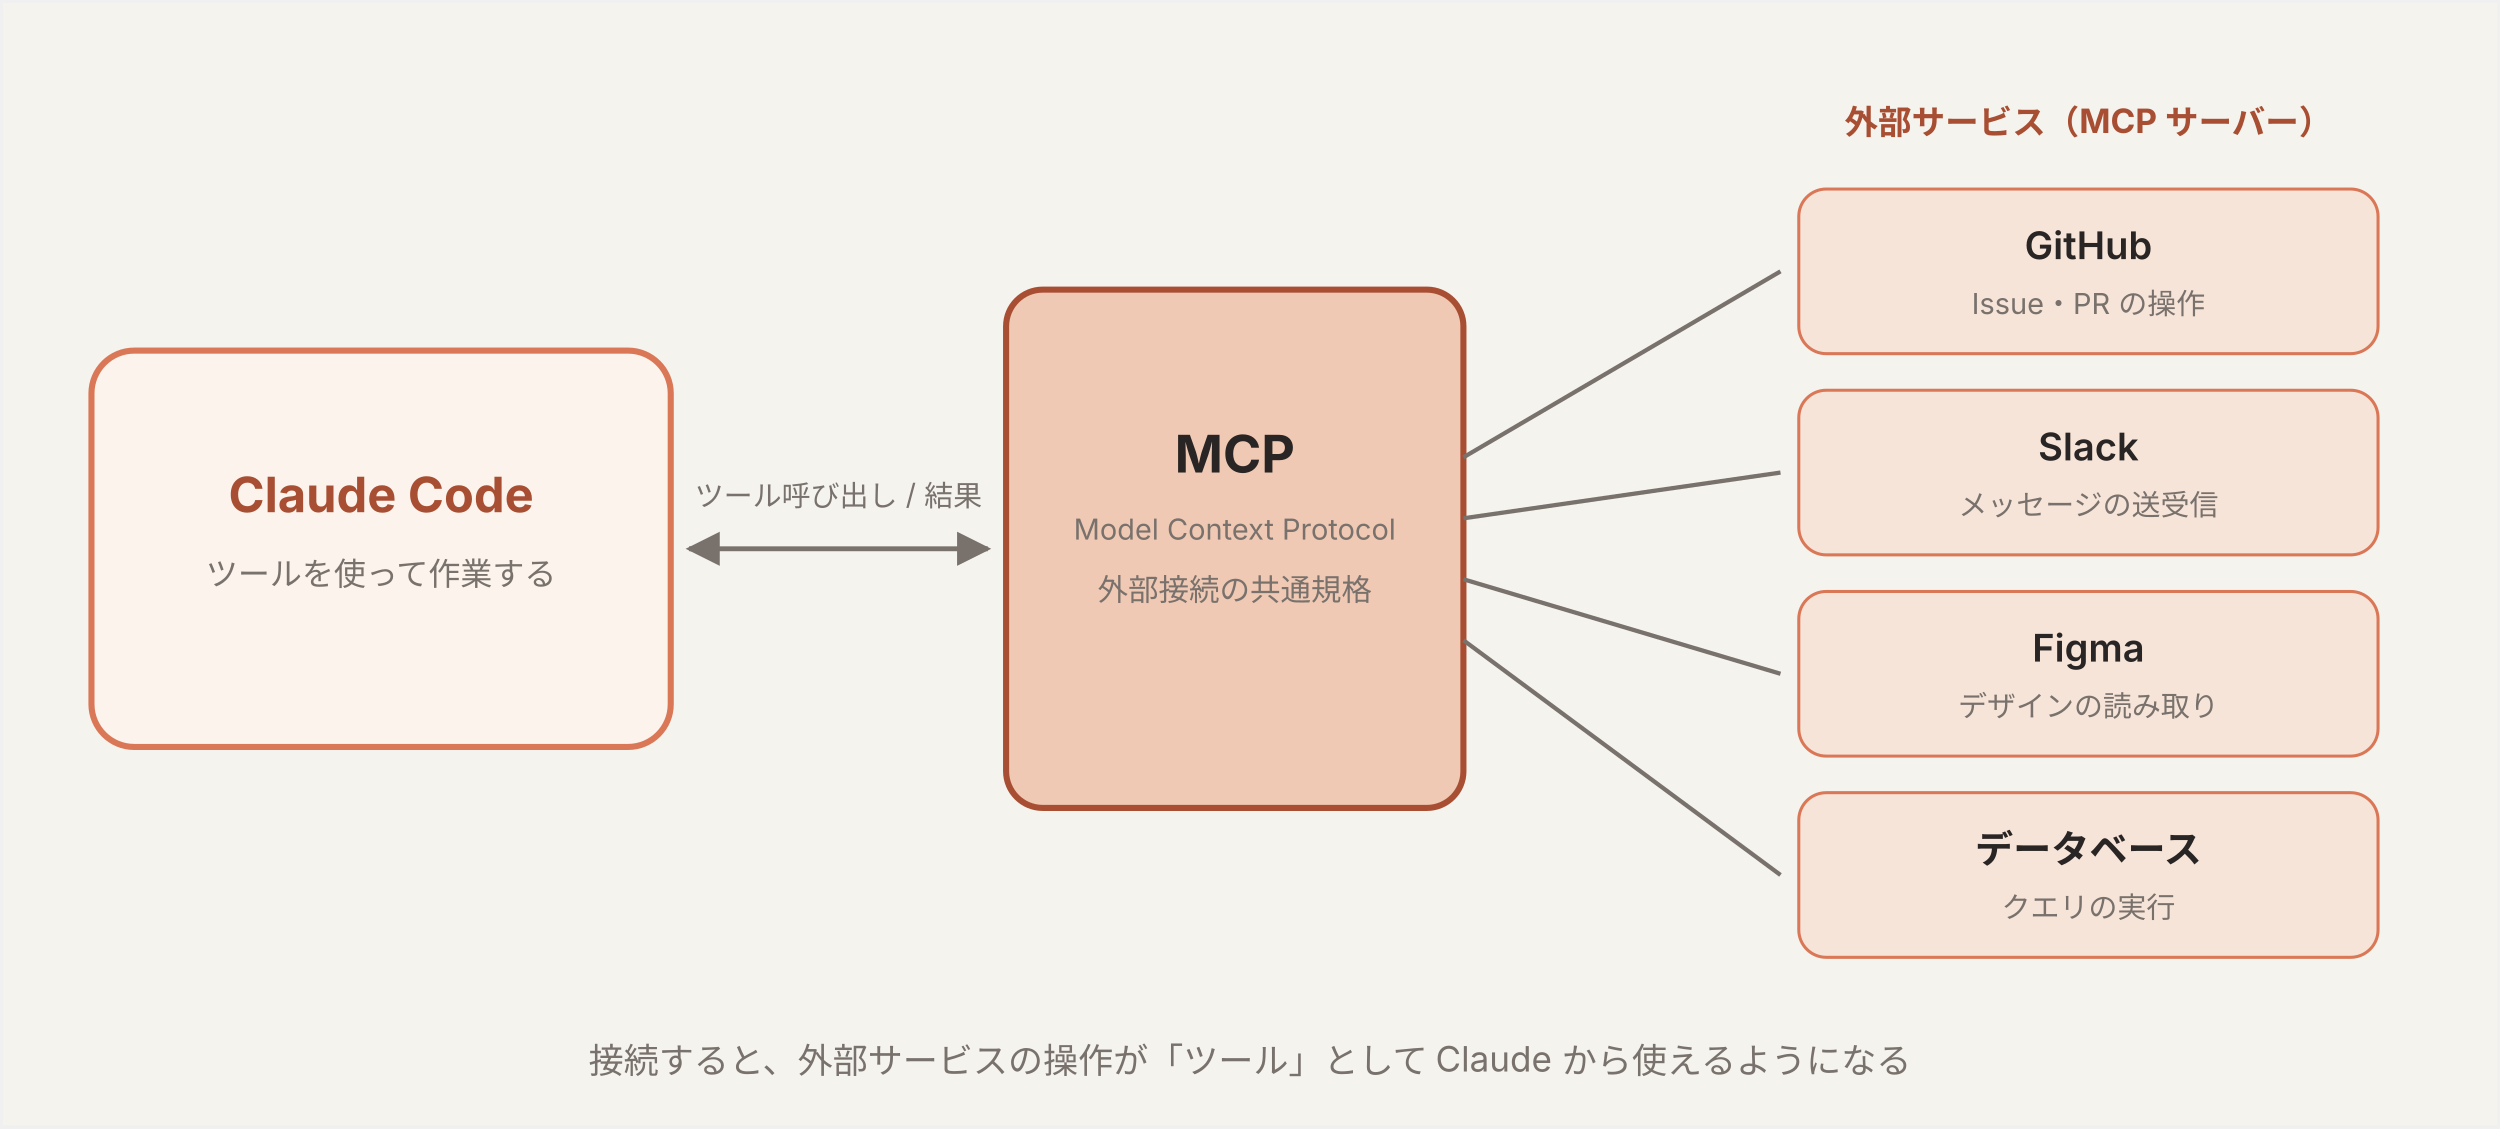
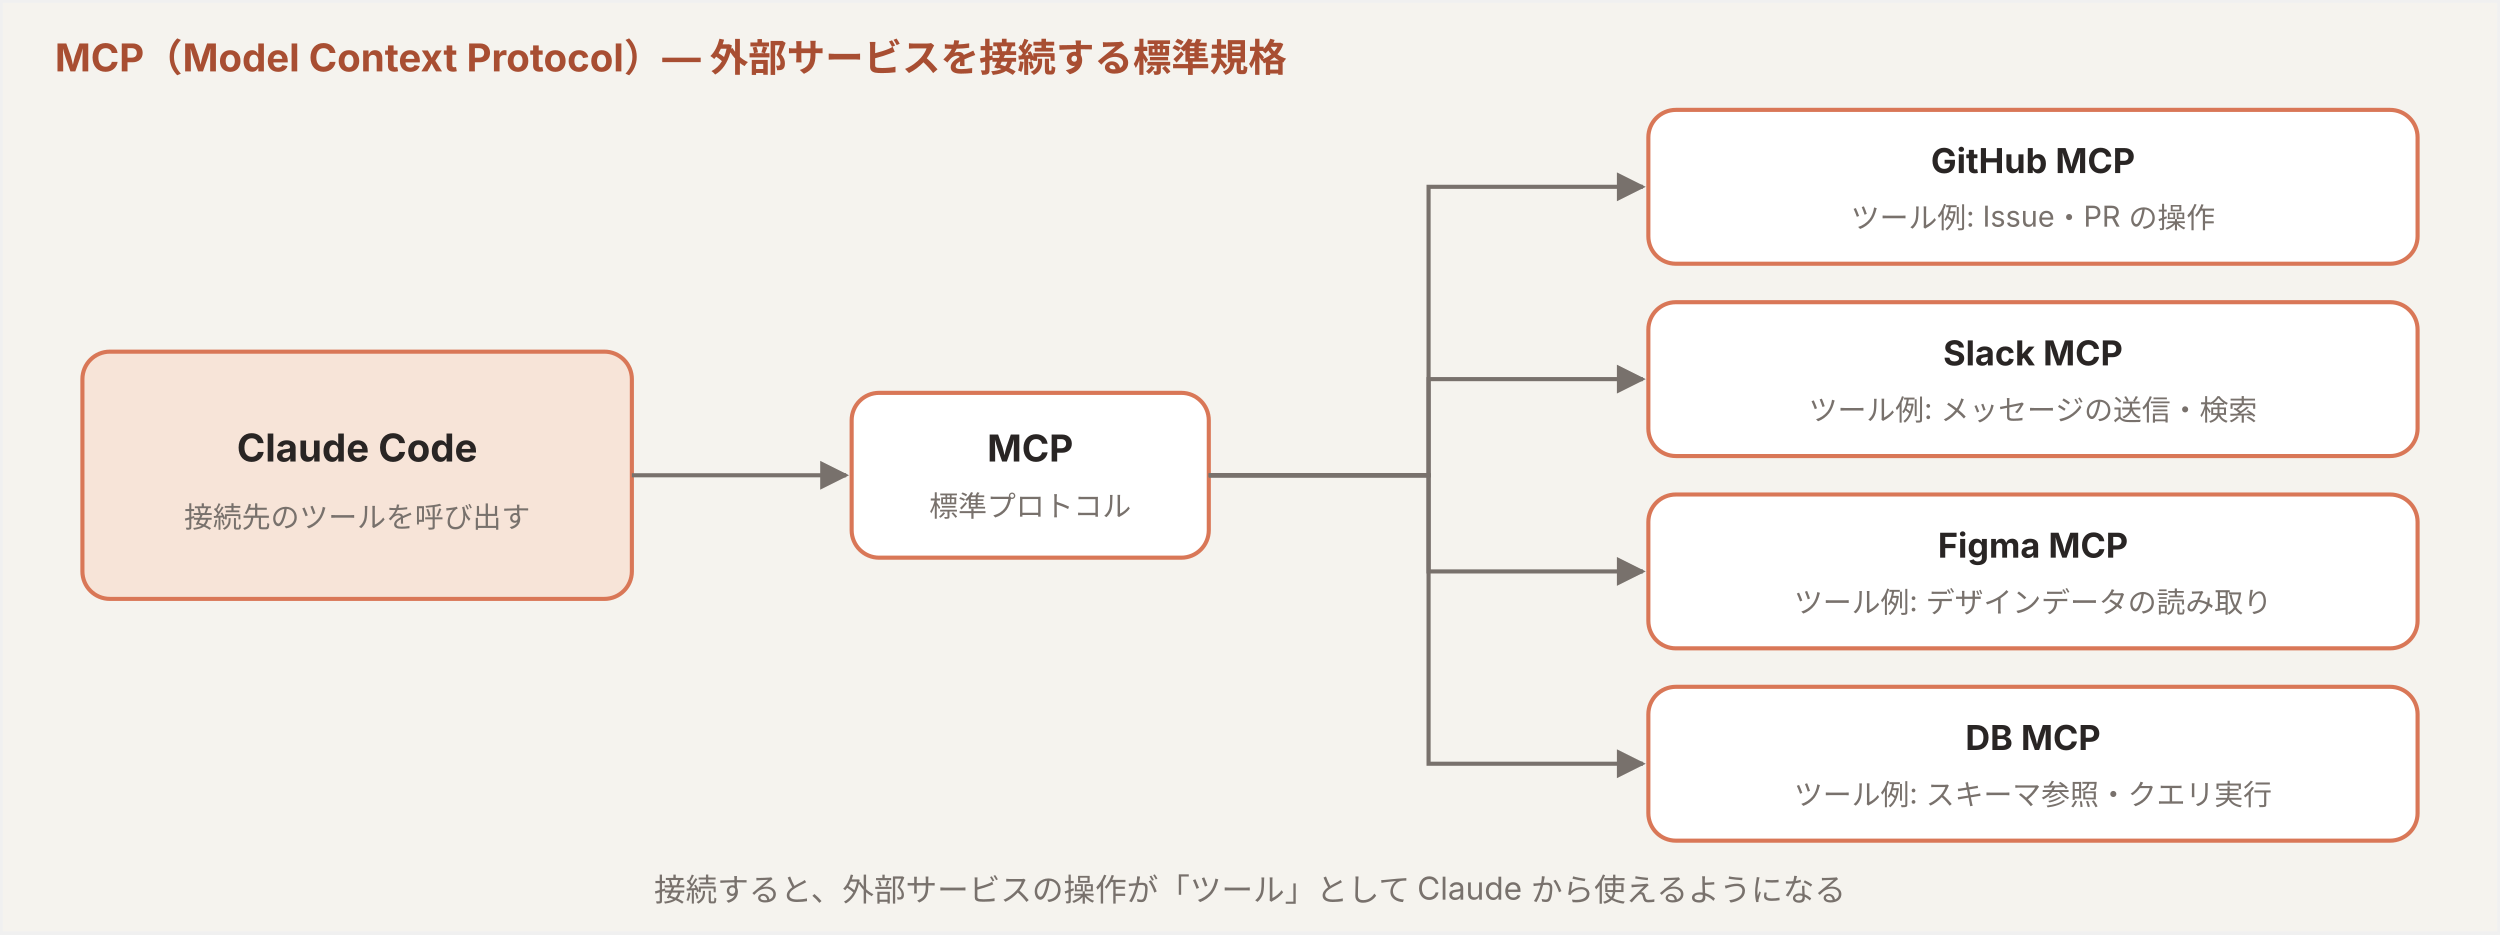
- <svg xmlns="http://www.w3.org/2000/svg" viewBox="0 0 820 370" font-family="-apple-system, BlinkMacSystemFont, 'Hiragino Sans', 'Noto Sans JP', sans-serif">
+ <svg xmlns="http://www.w3.org/2000/svg" viewBox="0 0 910 340" font-family="-apple-system, BlinkMacSystemFont, 'Hiragino Sans', 'Noto Sans JP', sans-serif">
  <defs>
-     <marker id="arrow" viewBox="0 0 10 10" refX="9" refY="5" markerWidth="7" markerHeight="7" orient="auto-start-reverse">
+     <marker id="ar" viewBox="0 0 10 10" refX="9" refY="5" markerWidth="7" markerHeight="7" orient="auto-start-reverse">
      <path d="M 0 0 L 10 5 L 0 10 z" fill="#78716c" />
    </marker>
  </defs>
-   <rect x="1" y="1" width="818" height="368" fill="#f5f3ee" />
-   <rect x="30" y="115" width="190" height="130" rx="14" fill="#fbf3ec" stroke="#d97757" stroke-width="2" />
-   <text x="125" y="168" font-size="16" font-weight="700" fill="#a84e32" text-anchor="middle">Claude Code</text>
-   <text x="125" y="192" font-size="10.5" fill="#78716c" text-anchor="middle">ツールを使って作業する</text>
-   <line x1="226" y1="180" x2="324" y2="180" stroke="#78716c" stroke-width="1.6" marker-start="url(#arrow)" marker-end="url(#arrow)" />
-   <text x="275" y="166" font-size="9.5" fill="#78716c" text-anchor="middle">ツール呼び出し / 結果</text>
-   <rect x="330" y="95" width="150" height="170" rx="12" fill="#f0c9b4" stroke="#a84e32" stroke-width="2" />
-   <text x="405" y="155" font-size="17" font-weight="700" fill="#292524" text-anchor="middle">MCP</text>
-   <text x="405" y="177" font-size="9.5" fill="#78716c" text-anchor="middle">Model Context Protocol</text>
-   <text x="405" y="197" font-size="10" fill="#78716c" text-anchor="middle">外部接続の共通規格</text>
-   <line x1="480" y1="150" x2="584" y2="89" stroke="#78716c" stroke-width="1.4" />
-   <line x1="480" y1="170" x2="584" y2="155" stroke="#78716c" stroke-width="1.4" />
-   <line x1="480" y1="190" x2="584" y2="221" stroke="#78716c" stroke-width="1.4" />
-   <line x1="480" y1="210" x2="584" y2="287" stroke="#78716c" stroke-width="1.4" />
-   <text x="685" y="44" font-size="11" font-weight="700" fill="#a84e32" text-anchor="middle">外部サービス（MCP サーバー）</text>
-   <rect x="590" y="62" width="190" height="54" rx="9" fill="#f7e4d8" stroke="#d97757" stroke-width="1" />
-   <text x="685" y="85" font-size="12.5" font-weight="600" fill="#292524" text-anchor="middle">GitHub</text>
-   <text x="685" y="103" font-size="9.5" fill="#78716c" text-anchor="middle">Issue・PR の操作</text>
-   <rect x="590" y="128" width="190" height="54" rx="9" fill="#f7e4d8" stroke="#d97757" stroke-width="1" />
-   <text x="685" y="151" font-size="12.5" font-weight="600" fill="#292524" text-anchor="middle">Slack</text>
-   <text x="685" y="169" font-size="9.5" fill="#78716c" text-anchor="middle">メッセージの送受信</text>
-   <rect x="590" y="194" width="190" height="54" rx="9" fill="#f7e4d8" stroke="#d97757" stroke-width="1" />
-   <text x="685" y="217" font-size="12.5" font-weight="600" fill="#292524" text-anchor="middle">Figma</text>
-   <text x="685" y="235" font-size="9.5" fill="#78716c" text-anchor="middle">デザインの読み取り</text>
-   <rect x="590" y="260" width="190" height="54" rx="9" fill="#f7e4d8" stroke="#d97757" stroke-width="1" />
-   <text x="685" y="283" font-size="12.5" font-weight="600" fill="#292524" text-anchor="middle">データベース</text>
-   <text x="685" y="301" font-size="9.5" fill="#78716c" text-anchor="middle">クエリの実行</text>
-   <text x="410" y="352" font-size="11.5" fill="#78716c" text-anchor="middle">接続すると、外部サービスの操作が「ツール」として Claude から使えるようになる</text>
+   <rect x="1" y="1" width="908" height="338" fill="#f5f3ee" />
+   <text x="20" y="26" font-size="14" font-weight="700" fill="#a84e32">MCP（Model Context Protocol）— 外部サービスを接続する標準規格</text>
+   <rect x="30" y="128" width="200" height="90" rx="10" fill="#f7e4d8" stroke="#d97757" stroke-width="1.5" />
+   <text x="130" y="168" font-size="14" font-weight="700" fill="#292524" text-anchor="middle">Claude Code</text>
+   <text x="130" y="192" font-size="10.5" fill="#78716c" text-anchor="middle">接続先のツールを呼び出す</text>
+   <rect x="310" y="143" width="130" height="60" rx="10" fill="#ffffff" stroke="#d97757" stroke-width="1.5" />
+   <text x="375" y="168" font-size="13.5" font-weight="700" fill="#292524" text-anchor="middle">MCP</text>
+   <text x="375" y="188" font-size="10.5" fill="#78716c" text-anchor="middle">標準プロトコル</text>
+   <line x1="230" y1="173" x2="308" y2="173" stroke="#78716c" stroke-width="1.5" marker-end="url(#ar)" />
+   <path d="M 440 173 H 520 V 68 H 598" fill="none" stroke="#78716c" stroke-width="1.5" marker-end="url(#ar)" />
+   <path d="M 440 173 H 520 V 138 H 598" fill="none" stroke="#78716c" stroke-width="1.5" marker-end="url(#ar)" />
+   <path d="M 440 173 H 520 V 208 H 598" fill="none" stroke="#78716c" stroke-width="1.5" marker-end="url(#ar)" />
+   <path d="M 440 173 H 520 V 278 H 598" fill="none" stroke="#78716c" stroke-width="1.5" marker-end="url(#ar)" />
+   <rect x="600" y="40" width="280" height="56" rx="10" fill="#ffffff" stroke="#d97757" stroke-width="1.5" />
+   <text x="740" y="63" font-size="12.5" font-weight="700" fill="#292524" text-anchor="middle">GitHub MCP</text>
+   <text x="740" y="83" font-size="10.5" fill="#78716c" text-anchor="middle">ツール例: Issue・PR の操作</text>
+   <rect x="600" y="110" width="280" height="56" rx="10" fill="#ffffff" stroke="#d97757" stroke-width="1.5" />
+   <text x="740" y="133" font-size="12.5" font-weight="700" fill="#292524" text-anchor="middle">Slack MCP</text>
+   <text x="740" y="153" font-size="10.5" fill="#78716c" text-anchor="middle">ツール例: メッセージの送信・検索</text>
+   <rect x="600" y="180" width="280" height="56" rx="10" fill="#ffffff" stroke="#d97757" stroke-width="1.5" />
+   <text x="740" y="203" font-size="12.5" font-weight="700" fill="#292524" text-anchor="middle">Figma MCP</text>
+   <text x="740" y="223" font-size="10.5" fill="#78716c" text-anchor="middle">ツール例: デザインデータの読み取り</text>
+   <rect x="600" y="250" width="280" height="56" rx="10" fill="#ffffff" stroke="#d97757" stroke-width="1.5" />
+   <text x="740" y="273" font-size="12.5" font-weight="700" fill="#292524" text-anchor="middle">DB MCP</text>
+   <text x="740" y="293" font-size="10.5" fill="#78716c" text-anchor="middle">ツール例: スキーマ参照・クエリ実行</text>
+   <text x="455" y="328" font-size="11.5" fill="#78716c" text-anchor="middle">接続すると、外部サービスの操作が「ツール」として Claude から使えるようになる</text>
</svg>
